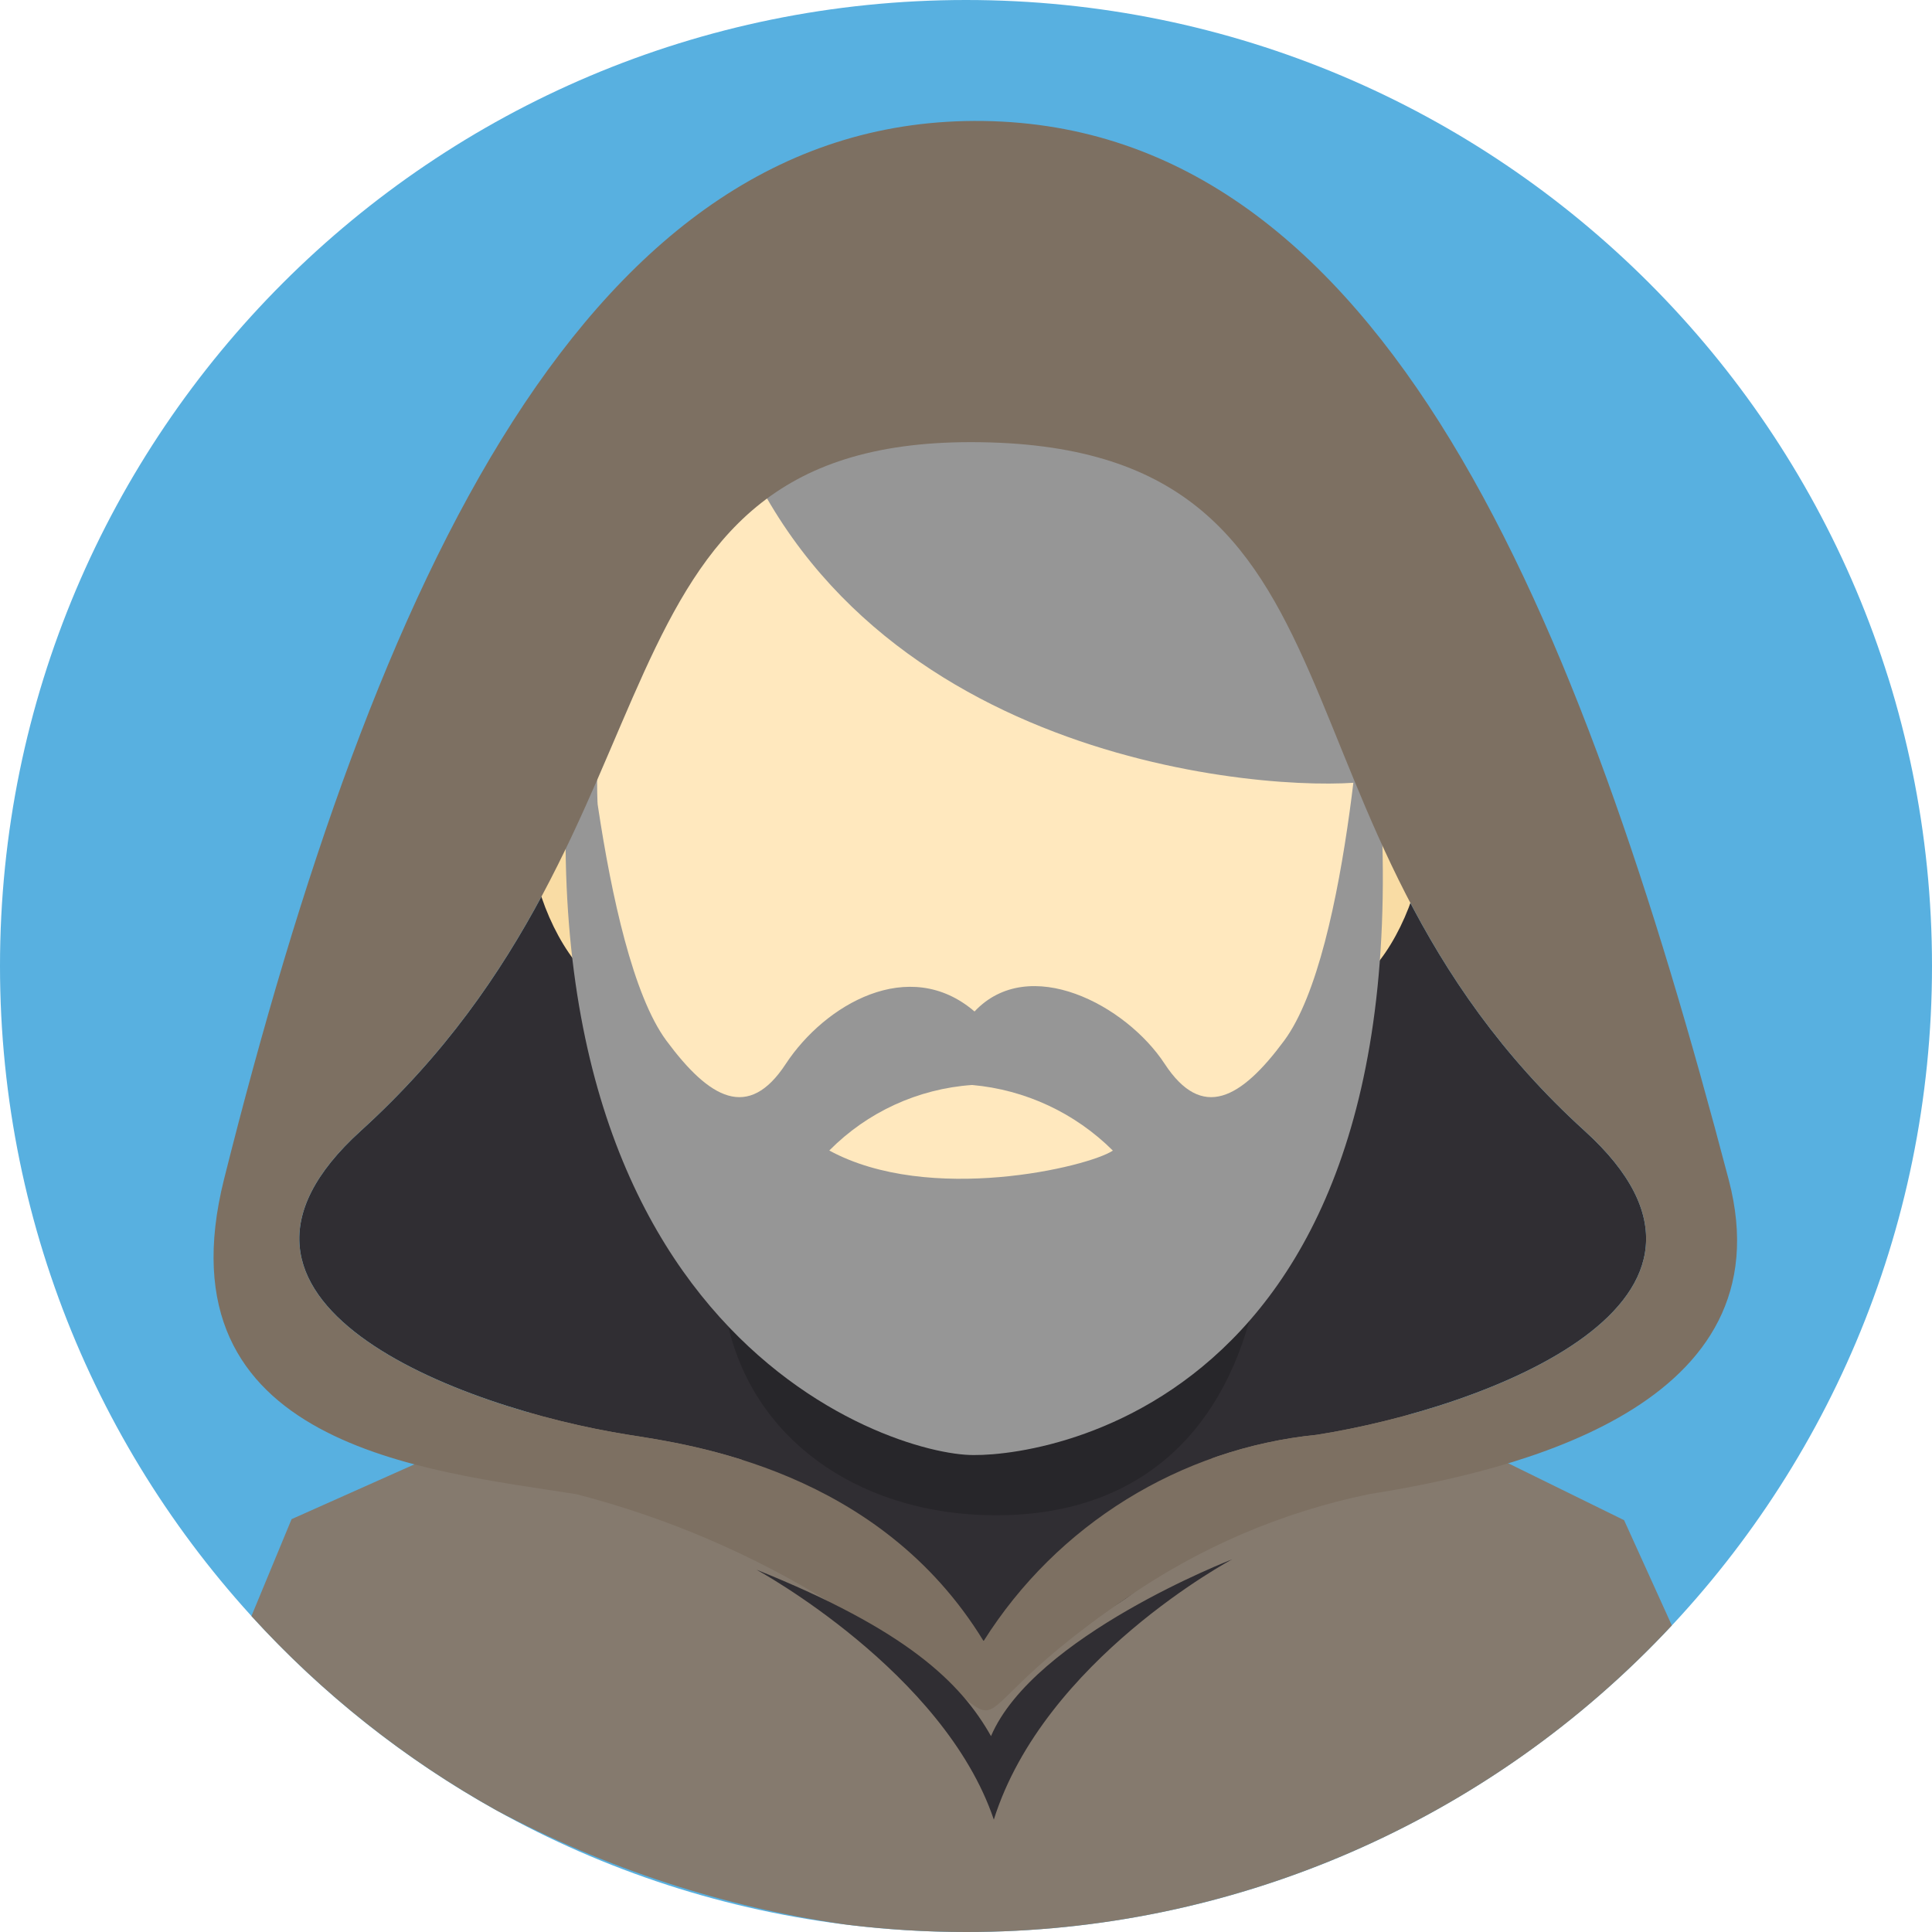
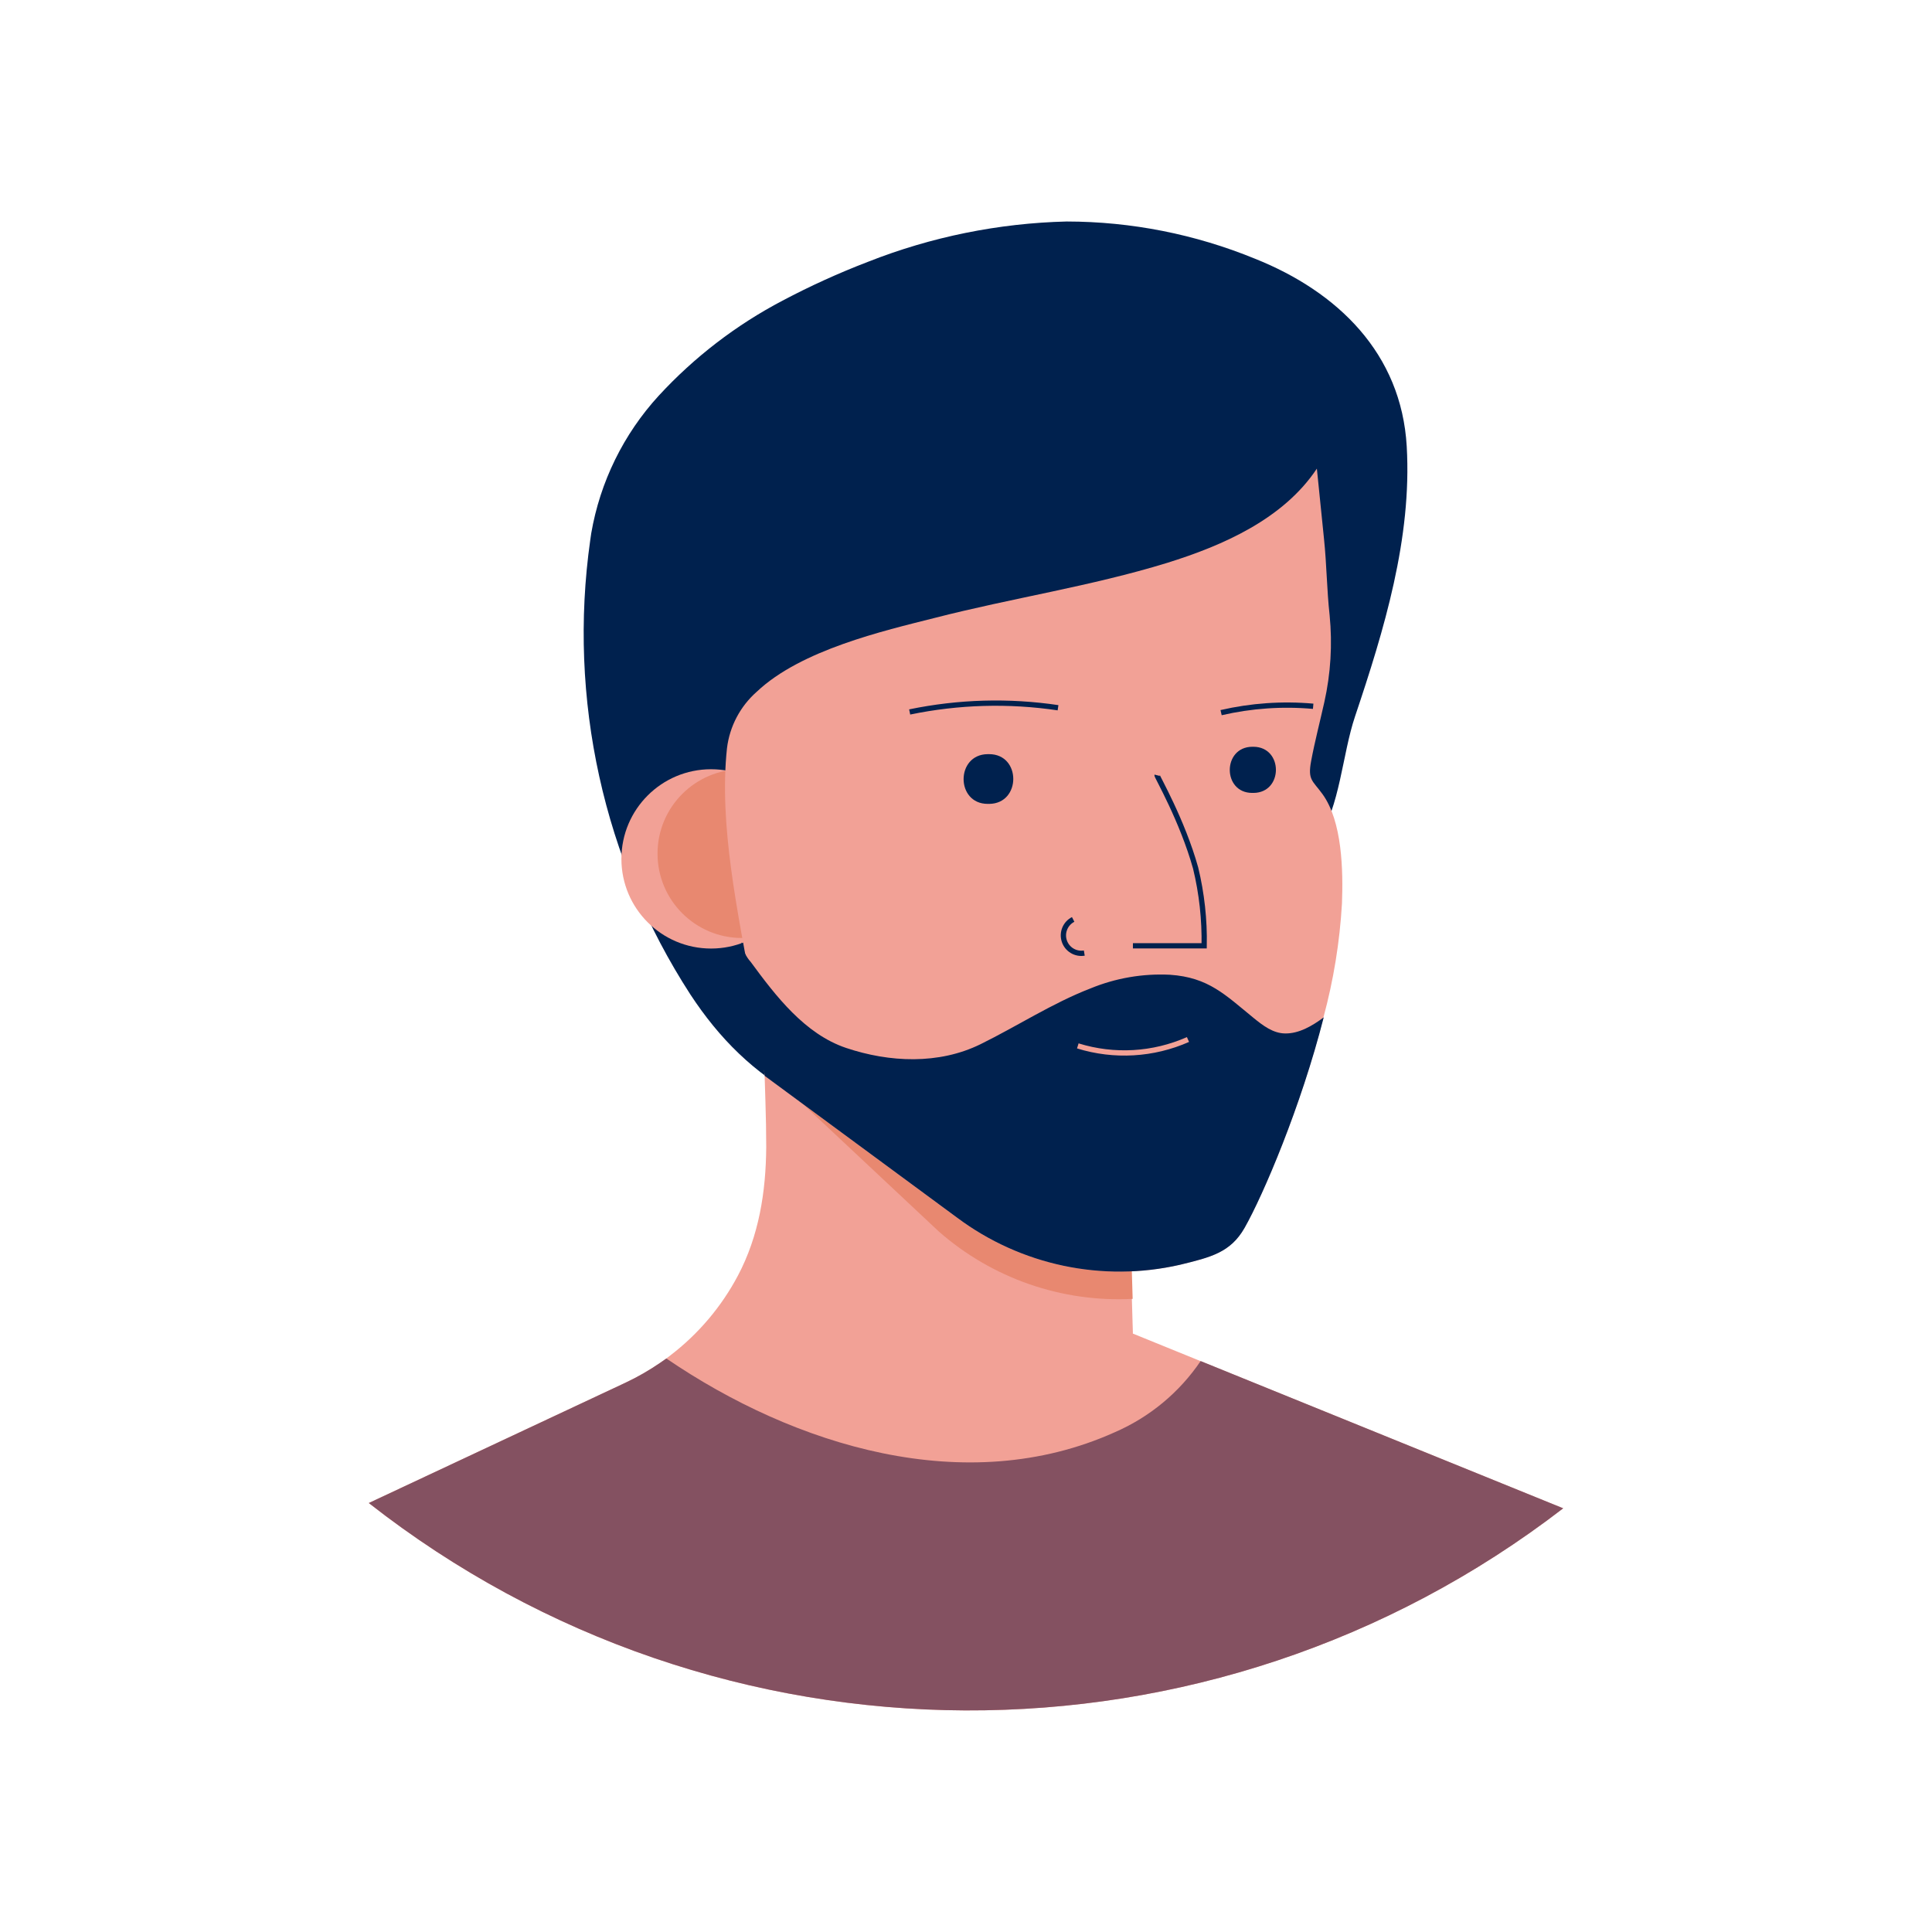
- <svg xmlns="http://www.w3.org/2000/svg" width="800px" height="800px" viewBox="0 0 61.8 61.8">
-   <g data-name="Layer 2" id="Layer_2">
-     <g data-name="—ÎÓÈ 1" id="_ÎÓÈ_1">
-       <circle cx="30.9" cy="30.9" fill="#58b0e0" r="30.9" />
-       <path d="M23.255 38.68l15.907.146v15.602l-15.907-.147V38.68z" fill="#302e33" fill-rule="evenodd" />
-       <path d="M53.478 51.993A30.813 30.813 0 0 1 30.9 61.8a31.225 31.225 0 0 1-3.837-.237A34.072 34.072 0 0 1 15.9 57.919a31.036 31.036 0 0 1-7.857-6.225l1.284-3.1 13.925-6.212c0 4.535 1.31 10.02 7.439 10.113 7.57.113 8.47-5.475 8.47-10.15l12.79 6.282z" fill="#857a6e" fill-rule="evenodd" />
-       <path d="M31.462 52.495c-3.342-5.472-9.388-6.287-11.359-6.6-5.42-.86-14.56-4.28-8.564-9.72 10.765-9.764 6.898-22.032 19.513-22.032 13.47 0 8.873 12.268 19.638 22.032 5.997 5.44-3.143 8.86-8.565 9.72a14.292 14.292 0 0 0-10.663 6.6z" fill="#302e33" fill-rule="evenodd" />
-       <path d="M39.964 42.252c-1.125 4.01-4.008 6.397-8.598 6.207-3.94-.163-7.297-2.397-8.11-6.204z" fill-rule="evenodd" opacity="0.18" />
-       <path d="M31.129 8.432c21.281 0 12.987 35.266 0 35.266-12.267 0-21.281-35.266 0-35.266z" fill="#ffe8be" fill-rule="evenodd" />
-       <path d="M18.365 24.045c-3.07 1.34-.46 7.687 1.472 7.658a31.973 31.973 0 0 1-1.472-7.658z" fill="#f9dca4" fill-rule="evenodd" />
-       <path d="M44.14 24.045c3.07 1.339.46 7.687-1.471 7.658a31.993 31.993 0 0 0 1.471-7.658z" fill="#f9dca4" fill-rule="evenodd" />
-       <path d="M19.113 25.706c-2.83-4.958-2.783-9.375-1.362-11.817 2.048-3.52 4.922-3.688 5.315-4.517 4.025-8.479 24.839-2.048 23.97 11.09a14.798 14.798 0 0 0-1.522-2.486s-.075 4.991-1.437 6.957c-1.64.464-15.061.239-20.053-9.948-4.006 2.268-5.06 7.015-4.91 10.72z" fill="#969696" fill-rule="evenodd" />
-       <path d="M31.15 46.543c-2.66.022-15.617-4.022-12.61-26.045 0 0 .65 9.916 2.775 12.788 1.382 1.868 2.625 2.57 3.82.746 1.248-1.9 3.946-3.473 6.038-1.677 1.737-1.85 4.848-.212 6.084 1.677 1.195 1.823 2.44 1.123 3.822-.746 2.125-2.872 2.586-12.456 2.586-12.456 3.456 23.6-9.855 25.735-12.515 25.713z" fill="#969696" fill-rule="evenodd" />
-       <path d="M26.527 36.802a7.118 7.118 0 0 1 4.568-2.096 7.29 7.29 0 0 1 4.503 2.099c-.788.525-5.874 1.737-9.071-.003z" fill="#ffe8be" fill-rule="evenodd" />
-       <path d="M26.611 51.297a29.35 29.35 0 0 0-8.171-3.501c-4.778-.758-13.423-1.518-11.271-10.086C12.023 18.38 18.85 3.688 31.457 3.87c12.836.184 19.09 15.8 23.84 33.865 1.904 7.238-6.79 9.313-11.508 10.06A21.129 21.129 0 0 0 36 51.14c-6.963 4.765-1.812 4.7-9.389.158zm4.851 1.198a14.292 14.292 0 0 1 10.663-6.6c5.422-.86 14.562-4.28 8.565-9.72-10.765-9.764-6.167-22.032-19.638-22.032-12.615 0-8.748 12.268-19.513 22.032-5.997 5.44 3.143 8.86 8.564 9.72 1.97.313 8.017 1.127 11.36 6.6z" fill="#7d7062" fill-rule="evenodd" />
-       <path d="M24.202 50.213s5.988 3.256 7.588 7.992c1.61-5.121 7.627-8.327 7.627-8.327S33.07 52.33 31.7 55.534c-.973-1.722-2.707-3.4-7.497-5.321z" fill="#302e33" fill-rule="evenodd" />
-     </g>
-   </g>
+ <svg xmlns="http://www.w3.org/2000/svg" width="800px" height="800px" viewBox="0 0 366.34 366.34" id="Layer_1" data-name="Layer 1">
+   <defs>
+     <style>.cls-1{fill:#00214e;}.cls-2{fill:#f2a196;}.cls-3{fill:#e88870;}.cls-4{fill:#845161;}.cls-5,.cls-6{fill:none;stroke-miterlimit:10;}.cls-5{stroke:#00214e;}.cls-6{stroke:#f2a196;}</style>
+   </defs>
+   <path class="cls-1" d="M256.93,135.87c-2.42,7.2-2.81,17-7.06,23.38-9.35,14-27.49,16.4-42.25,21.44a11.74,11.74,0,0,0-2.82.91l-5.22,1.65q-7.53,2.37-15,4.8c-6.92,2.25-16.43,3.63-21.41,9.31a109.81,109.81,0,0,0-8,10.33c-.48.71-1.07,1.49-1.92,1.56-.54,0-1-.71-1.45-1-8.88-4.78-15.41-11.34-20.88-19.66a126,126,0,0,1-19-86.17c.06-.44.12-.87.19-1.31a51.6,51.6,0,0,1,12.78-26.06A86.79,86.79,0,0,1,148.39,57a148.21,148.21,0,0,1,16.18-7.35A110,110,0,0,1,202.25,42,94.36,94.36,0,0,1,238,49.07c15.62,6.25,27.73,17.92,28.74,35.58C267.74,102.06,262.46,119.41,256.93,135.87Z" />
+   <circle class="cls-2" cx="134.83" cy="162.86" r="17" />
+   <circle class="cls-3" cx="140.68" cy="161.86" r="16" />
+   <path class="cls-2" d="M296.41,286a184.56,184.56,0,0,1-226.48-1l48.66-22.81a46.83,46.83,0,0,0,6.65-3.82l1.11-.78.78-.6a46.35,46.35,0,0,0,12.78-15.09c4-7.55,5.32-15.89,5.38-24.39,0-2.87-.06-5.74-.15-8.61s-.19-5.7-.22-8.56q-.06-4.76-.1-9.51l1.84.95.14.07,5.2,2.69,2.41.41,27.88,4.74,11.05,1.88L213.41,205l.94,32,.39,13.3.07,2.24v.33l12.1,4.92.75.31Z" />
+   <path class="cls-3" d="M145.14,202.68,178,233.5a51.66,51.66,0,0,0,36.77,12.79l-.39-13.3-.94-32-20.07-3.42c-2.74,1.24-5.48,2.48-8.22,3.56-8.2,3.23-17.47,2-25.42-1.36a36.93,36.93,0,0,1-14.87-12Z" />
+   <path class="cls-4" d="M296.41,286a184.56,184.56,0,0,1-226.48-1l48.66-22.81a46.83,46.83,0,0,0,6.65-3.82l1.11-.78c24.36,16.61,56.82,26.66,85,14a37.81,37.81,0,0,0,16.31-13.51Z" />
+   <path class="cls-2" d="M254.46,171.31a106,106,0,0,1-3.51,21.6c-4.31,16.92-11.45,33.65-15,39.91-2.66,4.67-6.37,5.57-12.24,7a51.47,51.47,0,0,1-42.29-8.94L145,204c-.51-5-1.37-10.25-2.33-15.6-2.78-15.54-6.38-32-4.82-46.54a17,17,0,0,1,5.64-10.69c8.38-7.94,24-11.54,33.74-14,14.62-3.76,29.64-6,44.05-10.43,10.61-3.3,22.06-8.32,28.42-17.88,0,0,1.1,10.81,1.35,13.28.53,5.09.52,9.51,1.07,14.53a52,52,0,0,1-1,16.45c-.83,3.73-1.81,7.45-2.51,11.21-.67,3.6.28,3.66,2.13,6.21C254.54,155.74,254.69,165.14,254.46,171.31Z" />
+   <path class="cls-1" d="M187.56,143c6.1,0,6.1,9.38,0,9.43h-.27c-6.1,0-6.1-9.38,0-9.43h.27Z" />
+   <path class="cls-1" d="M237.69,141.6c5.66.05,5.66,8.7,0,8.75h-.25c-5.67,0-5.67-8.7,0-8.75h.25Z" />
+   <path class="cls-5" d="M219.4,147c-.05.2,4.79,8.56,7.31,17.59a58,58,0,0,1,1.62,14.75H214.82" />
+   <path class="cls-1" d="M251,192.91c-4.31,16.92-11.45,33.65-15,39.91-2.66,4.67-6.37,5.57-12.24,7a51.47,51.47,0,0,1-42.29-8.94L145,204c-.6-5.89-2.75-11.53-4-17.33-.54-2.62-1-5.36-.36-8a6.84,6.84,0,0,0,1.71,3.73c4.72,6.42,10.24,13.67,18.1,16.31,8.2,2.75,17.54,3.18,25.45-.7,6.89-3.38,13.64-7.79,20.83-10.57a35.05,35.05,0,0,1,15.11-2.61c7.34.5,10.48,3.81,15.85,8.18,1.76,1.44,3.73,2.94,6,2.95C246.29,196,248.79,194.56,251,192.91Z" />
+   <path class="cls-6" d="M204.37,198.32a29.8,29.8,0,0,0,20.89-1.21" />
+   <path class="cls-5" d="M172.49,135a80.35,80.35,0,0,1,28.13-.8" />
+   <path class="cls-5" d="M231.54,135.13A55.7,55.7,0,0,1,249,133.92" />
+   <path class="cls-5" d="M203.49,174.34a3.4,3.4,0,0,0,2.11,6.38" />
+   <polygon class="cls-1" points="141.67 188.44 142.67 188.38 143.33 189.16 145.48 202.98 145 203.16 144.28 202.17 141.67 188.44" />
</svg>
